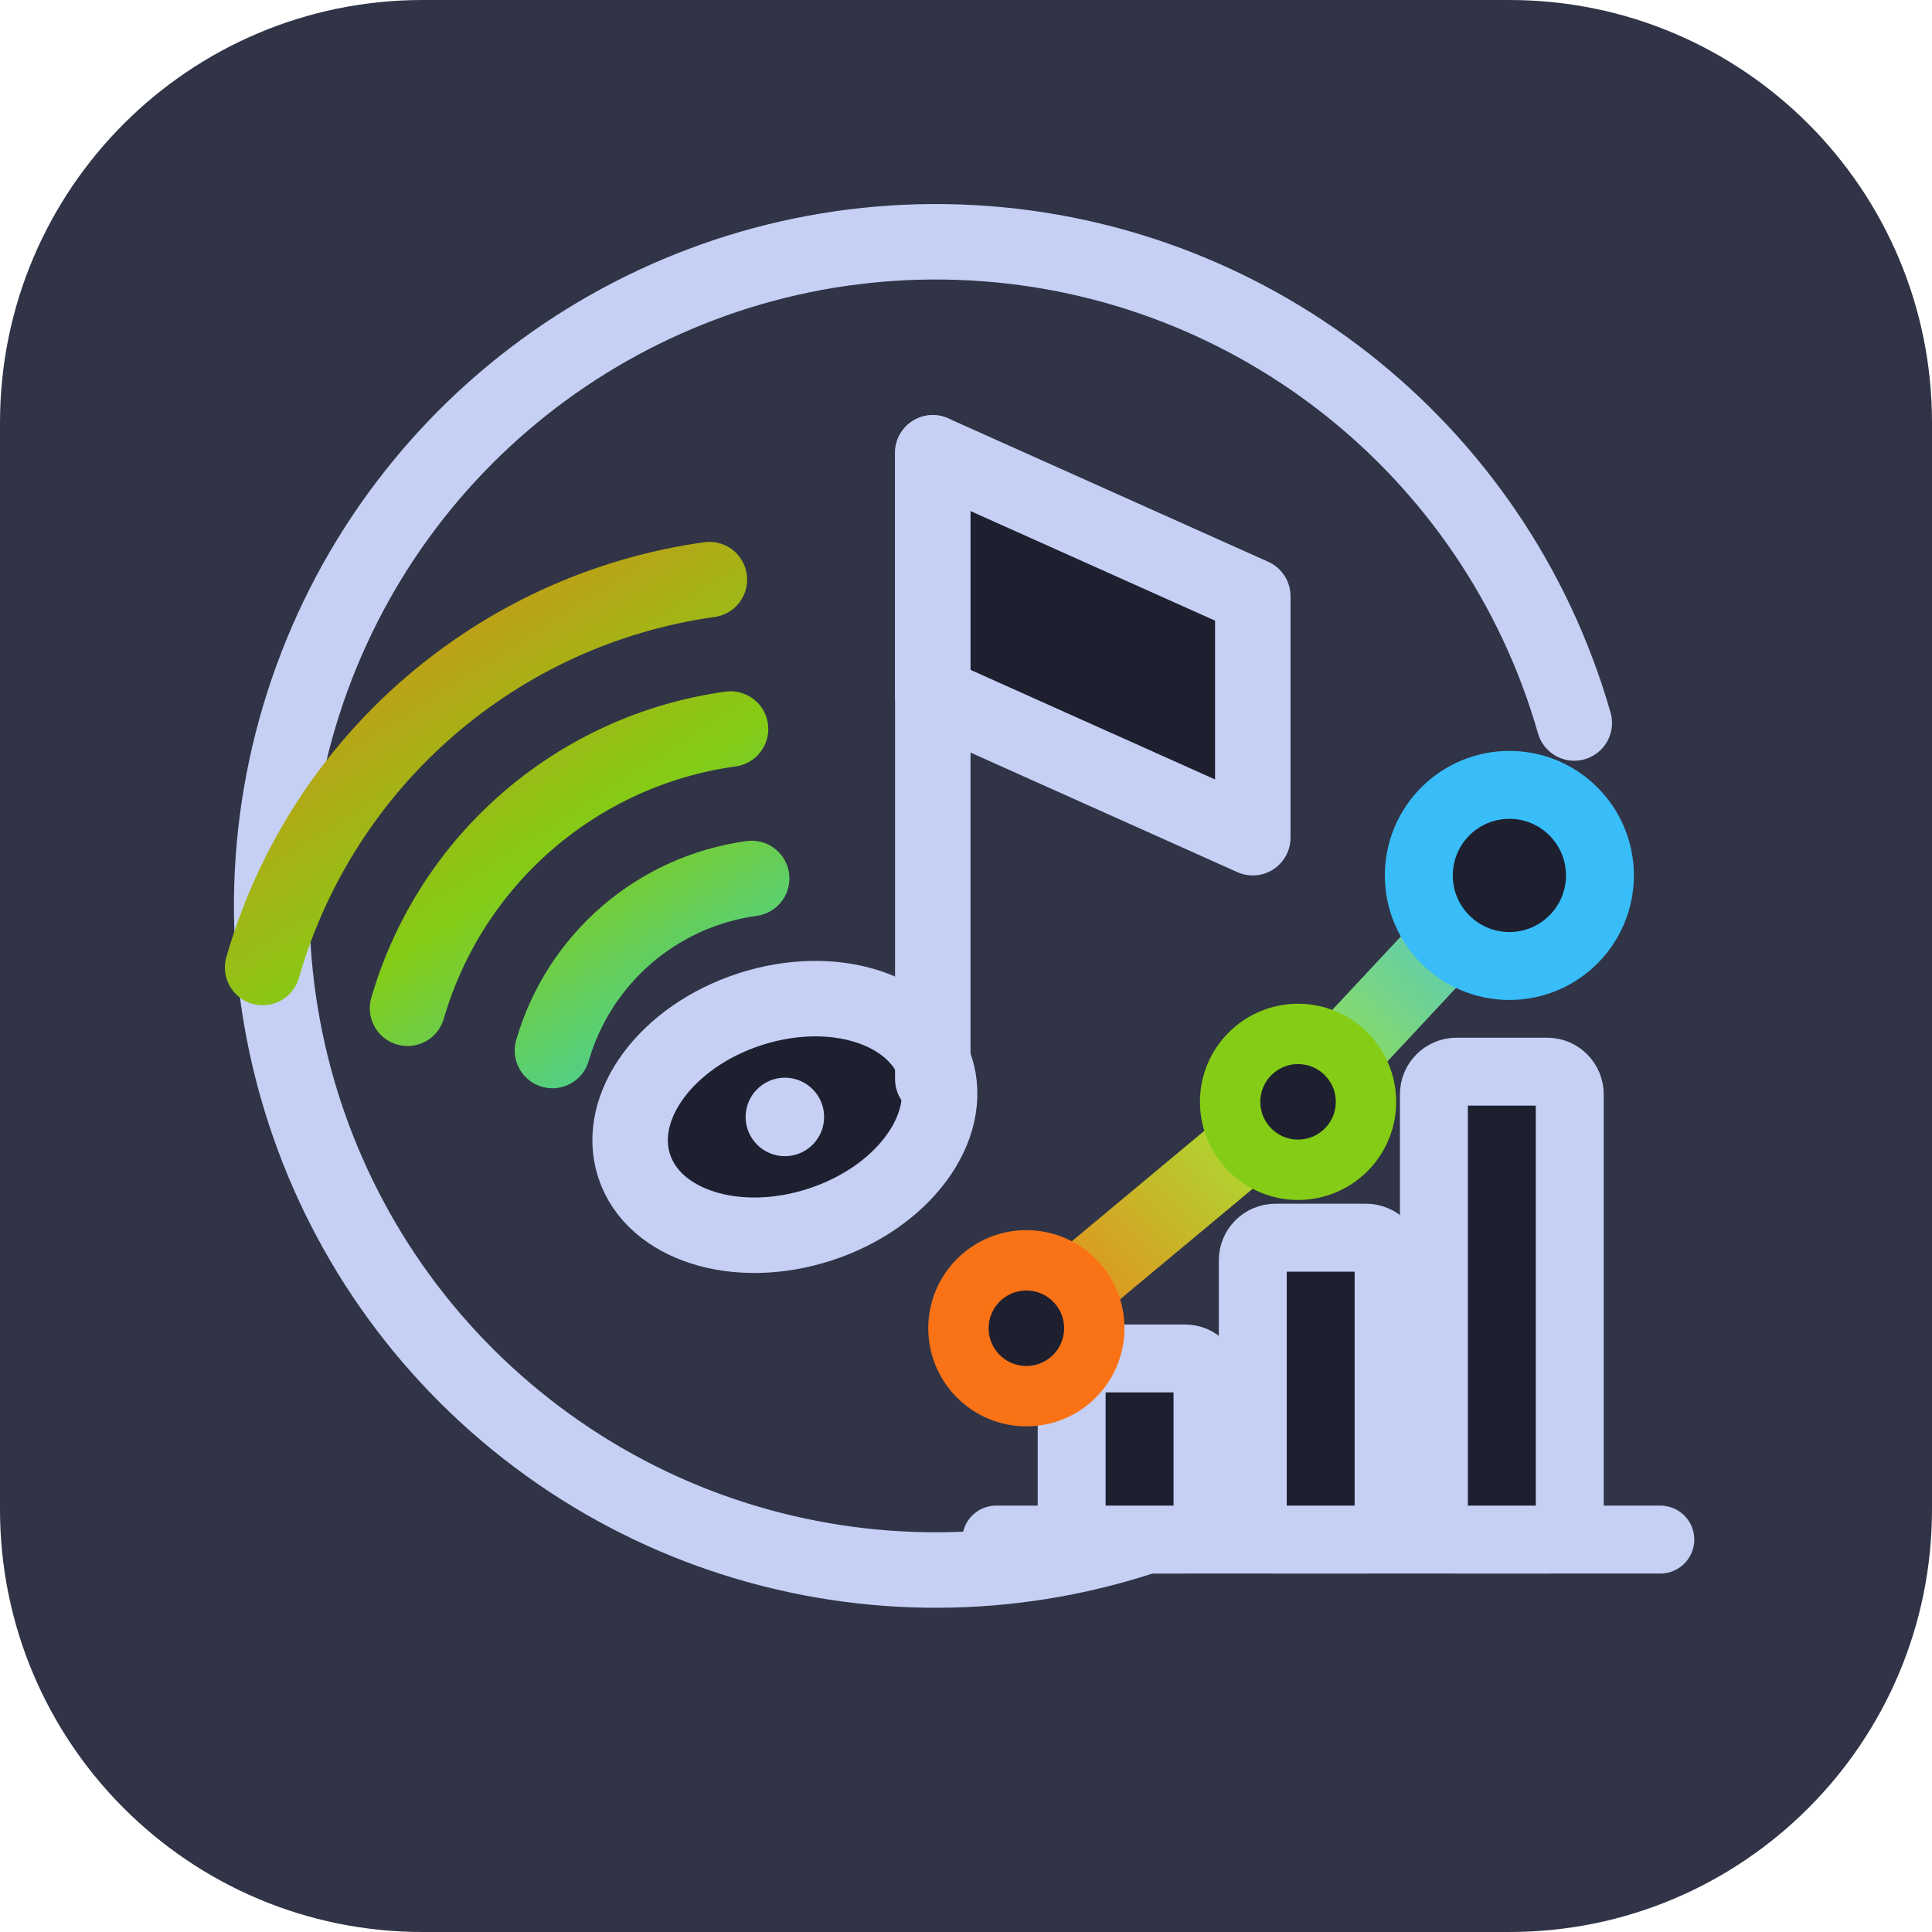
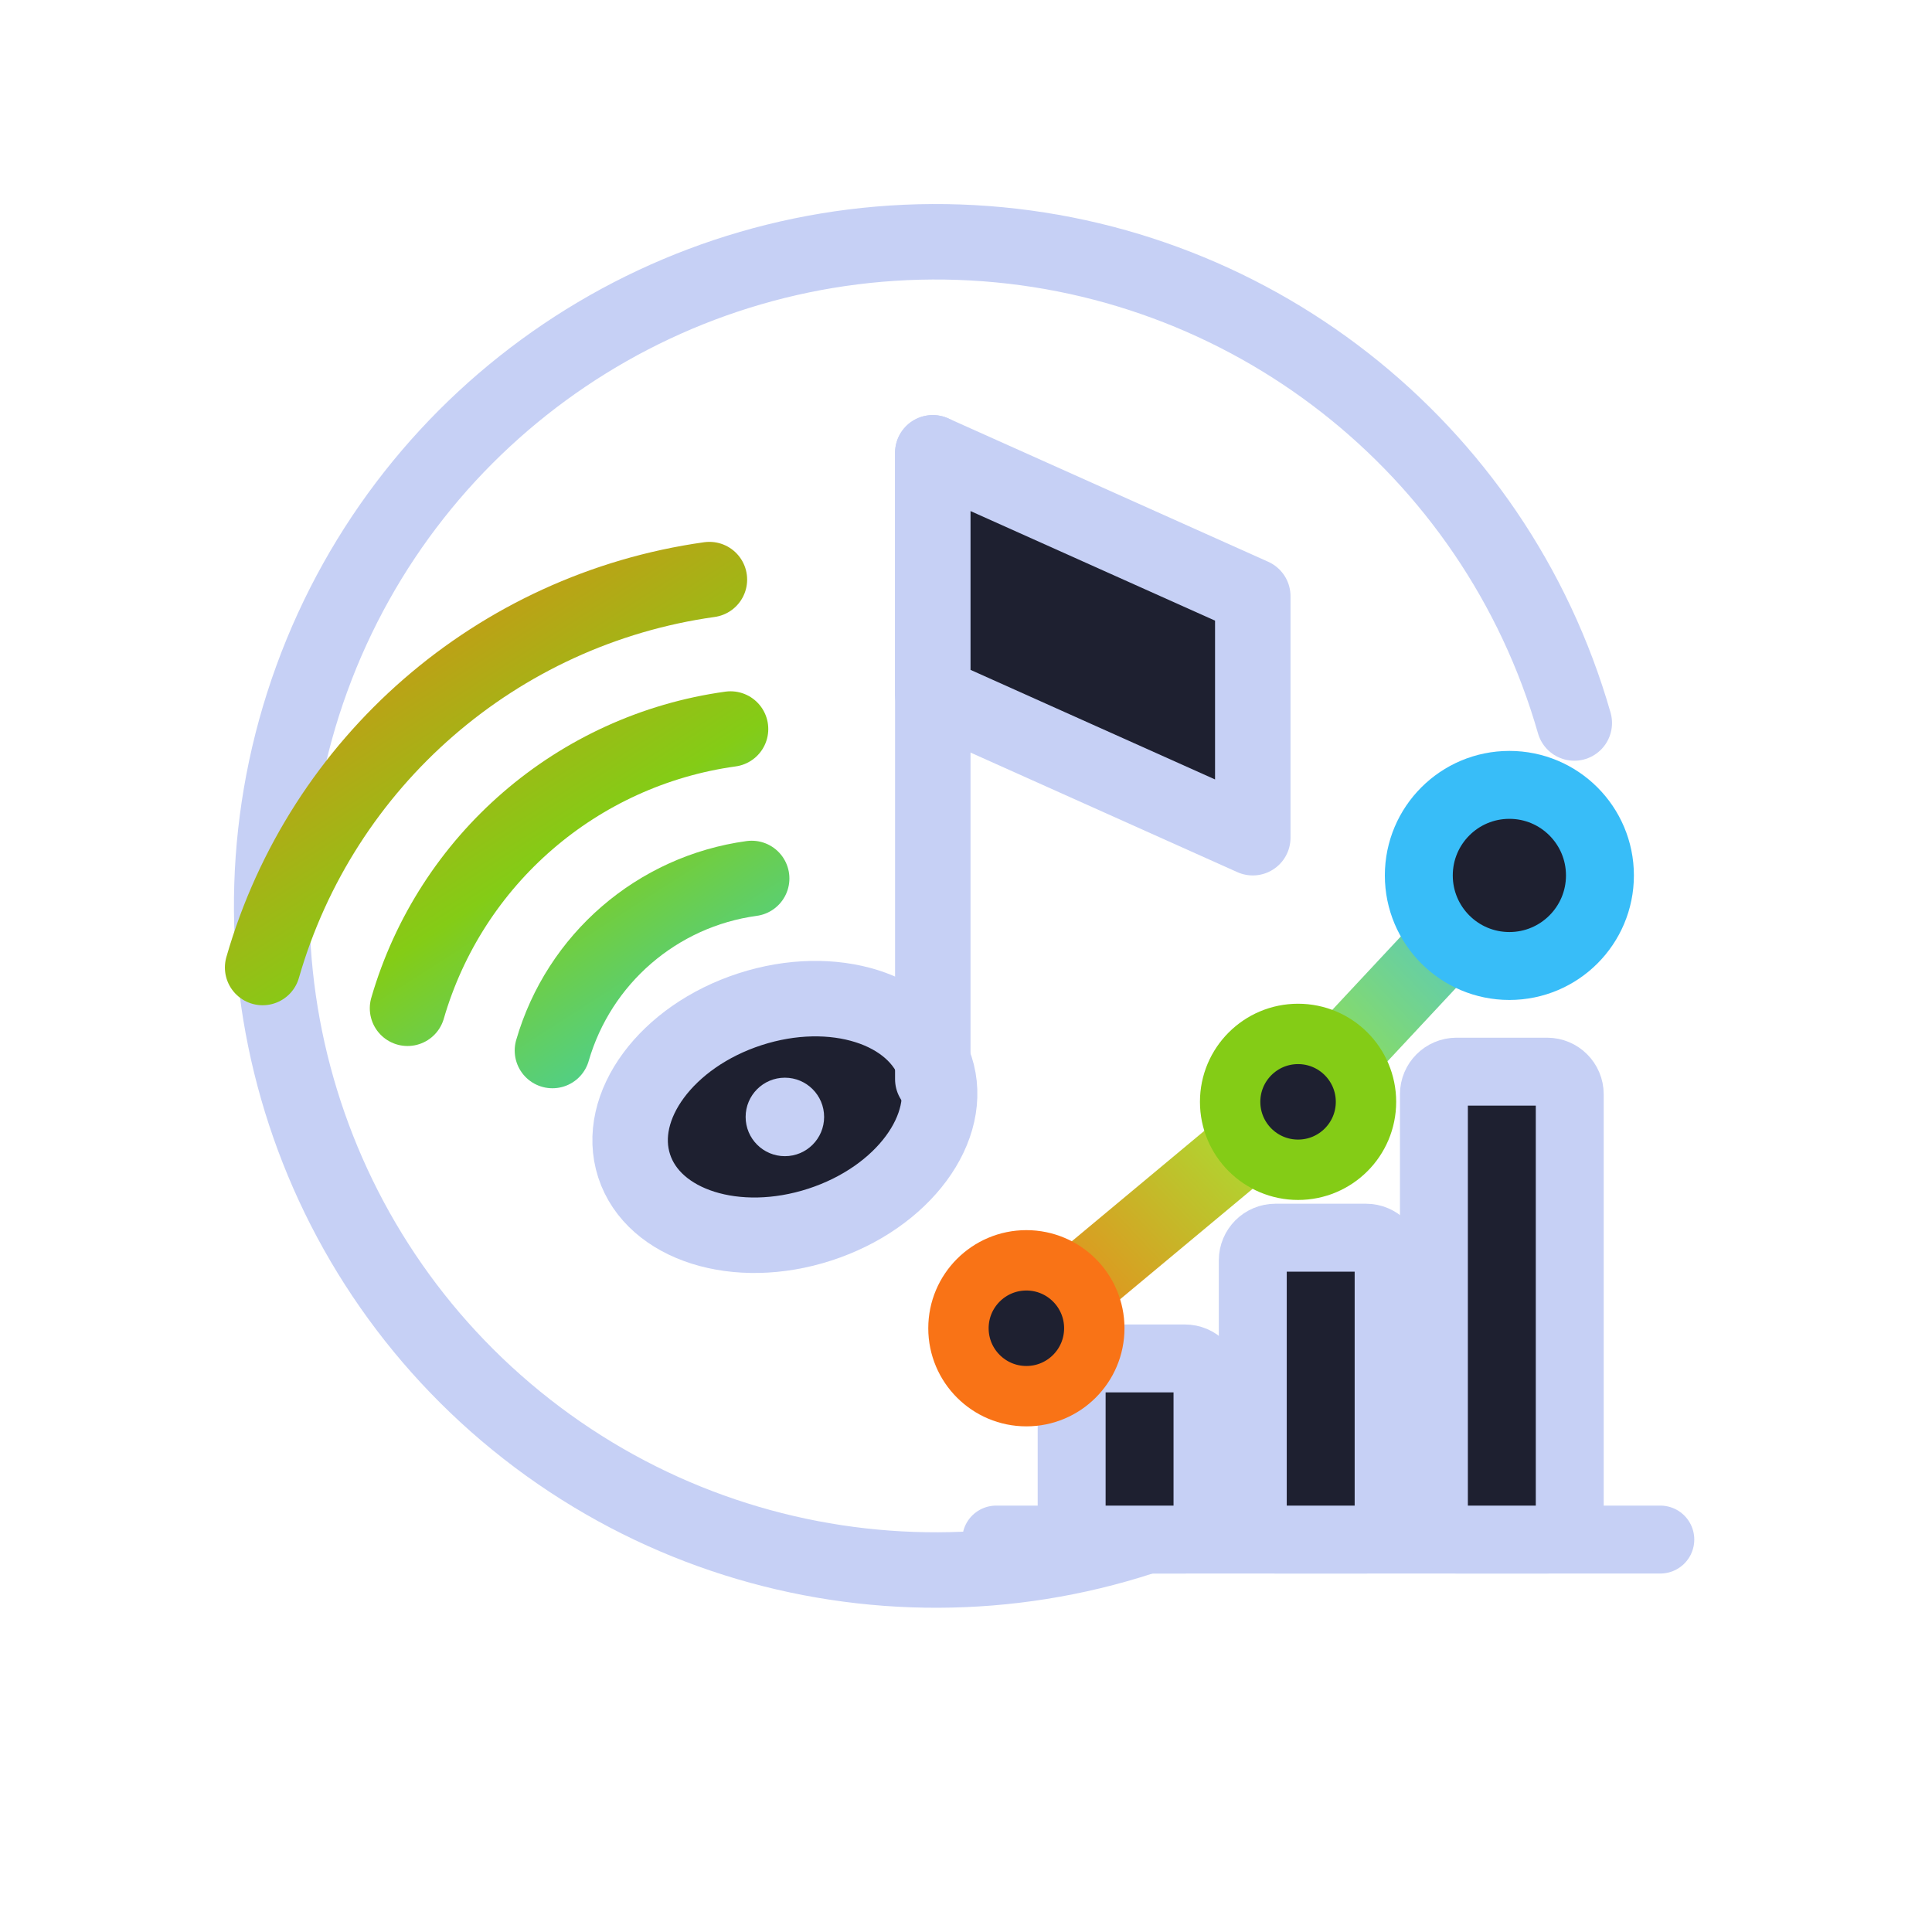
<svg xmlns="http://www.w3.org/2000/svg" viewBox="0 0 128 128">
-   <rect width="128" height="128" rx="28" fill="#303446" />
  <defs>
    <linearGradient id="signal" gradientUnits="userSpaceOnUse" x1="24" y1="26" x2="56" y2="76">
      <stop offset="0" stop-color="#F97316" />
      <stop offset="0.55" stop-color="#84CC16" />
      <stop offset="1" stop-color="#22D3EE" />
    </linearGradient>
    <linearGradient id="trend" gradientUnits="userSpaceOnUse" x1="66" y1="90" x2="102" y2="56">
      <stop offset="0" stop-color="#F97316" />
      <stop offset="0.5" stop-color="#A3E635" />
      <stop offset="1" stop-color="#38BDF8" />
    </linearGradient>
  </defs>
  <path d="M 104.3 47.9 A 44.0 44.0 0 1 0 86.6 96.5" fill="none" stroke="#C6D0F5" stroke-width="5.0" stroke-linecap="round" />
  <path d="M 36.6 69.6 A 16 16 0 0 1 49.8 58.2" fill="none" stroke="url(#signal)" stroke-width="5" stroke-linecap="round" />
  <path d="M 27.0 66.8 A 26 26 0 0 1 48.4 48.3" fill="none" stroke="url(#signal)" stroke-width="5" stroke-linecap="round" />
  <path d="M 17.4 64.1 A 36 36 0 0 1 47.0 38.4" fill="none" stroke="url(#signal)" stroke-width="5" stroke-linecap="round" />
  <ellipse cx="52" cy="74" rx="10.5" ry="7.5" transform="rotate(-18 52 74)" fill="#1E2030" stroke="#C6D0F5" stroke-width="5.0" />
  <circle cx="52" cy="74" r="2.6" fill="#C6D0F5" />
  <path d="M 61.8 71.5 V 30" stroke="#C6D0F5" stroke-width="5.0" stroke-linecap="round" />
  <path d="M 61.8 30 L 83 39.5 V 55.5 L 61.8 46 Z" fill="#1E2030" stroke="#C6D0F5" stroke-width="5.0" stroke-linejoin="round" />
  <path d="M 66 102 H 110" stroke="#C6D0F5" stroke-width="4.5" stroke-linecap="round" />
  <rect x="71" y="90" width="9" height="12" rx="1.5" fill="#1E2030" stroke="#C6D0F5" stroke-width="4.5" stroke-linejoin="round" />
  <rect x="83" y="82" width="9" height="20" rx="1.5" fill="#1E2030" stroke="#C6D0F5" stroke-width="4.5" stroke-linejoin="round" />
  <rect x="95" y="71" width="9" height="31" rx="1.5" fill="#1E2030" stroke="#C6D0F5" stroke-width="4.5" stroke-linejoin="round" />
  <path d="M 68 88 L 86 73 L 100 58" fill="none" stroke="url(#trend)" stroke-width="5" stroke-linecap="round" stroke-linejoin="round" />
  <circle cx="68" cy="88" r="4.5" fill="#1E2030" stroke="#F97316" stroke-width="4" />
  <circle cx="86" cy="73" r="4.5" fill="#1E2030" stroke="#84CC16" stroke-width="4" />
  <circle cx="100" cy="58" r="6" fill="#1E2030" stroke="#38BDF8" stroke-width="4.5" />
</svg>
